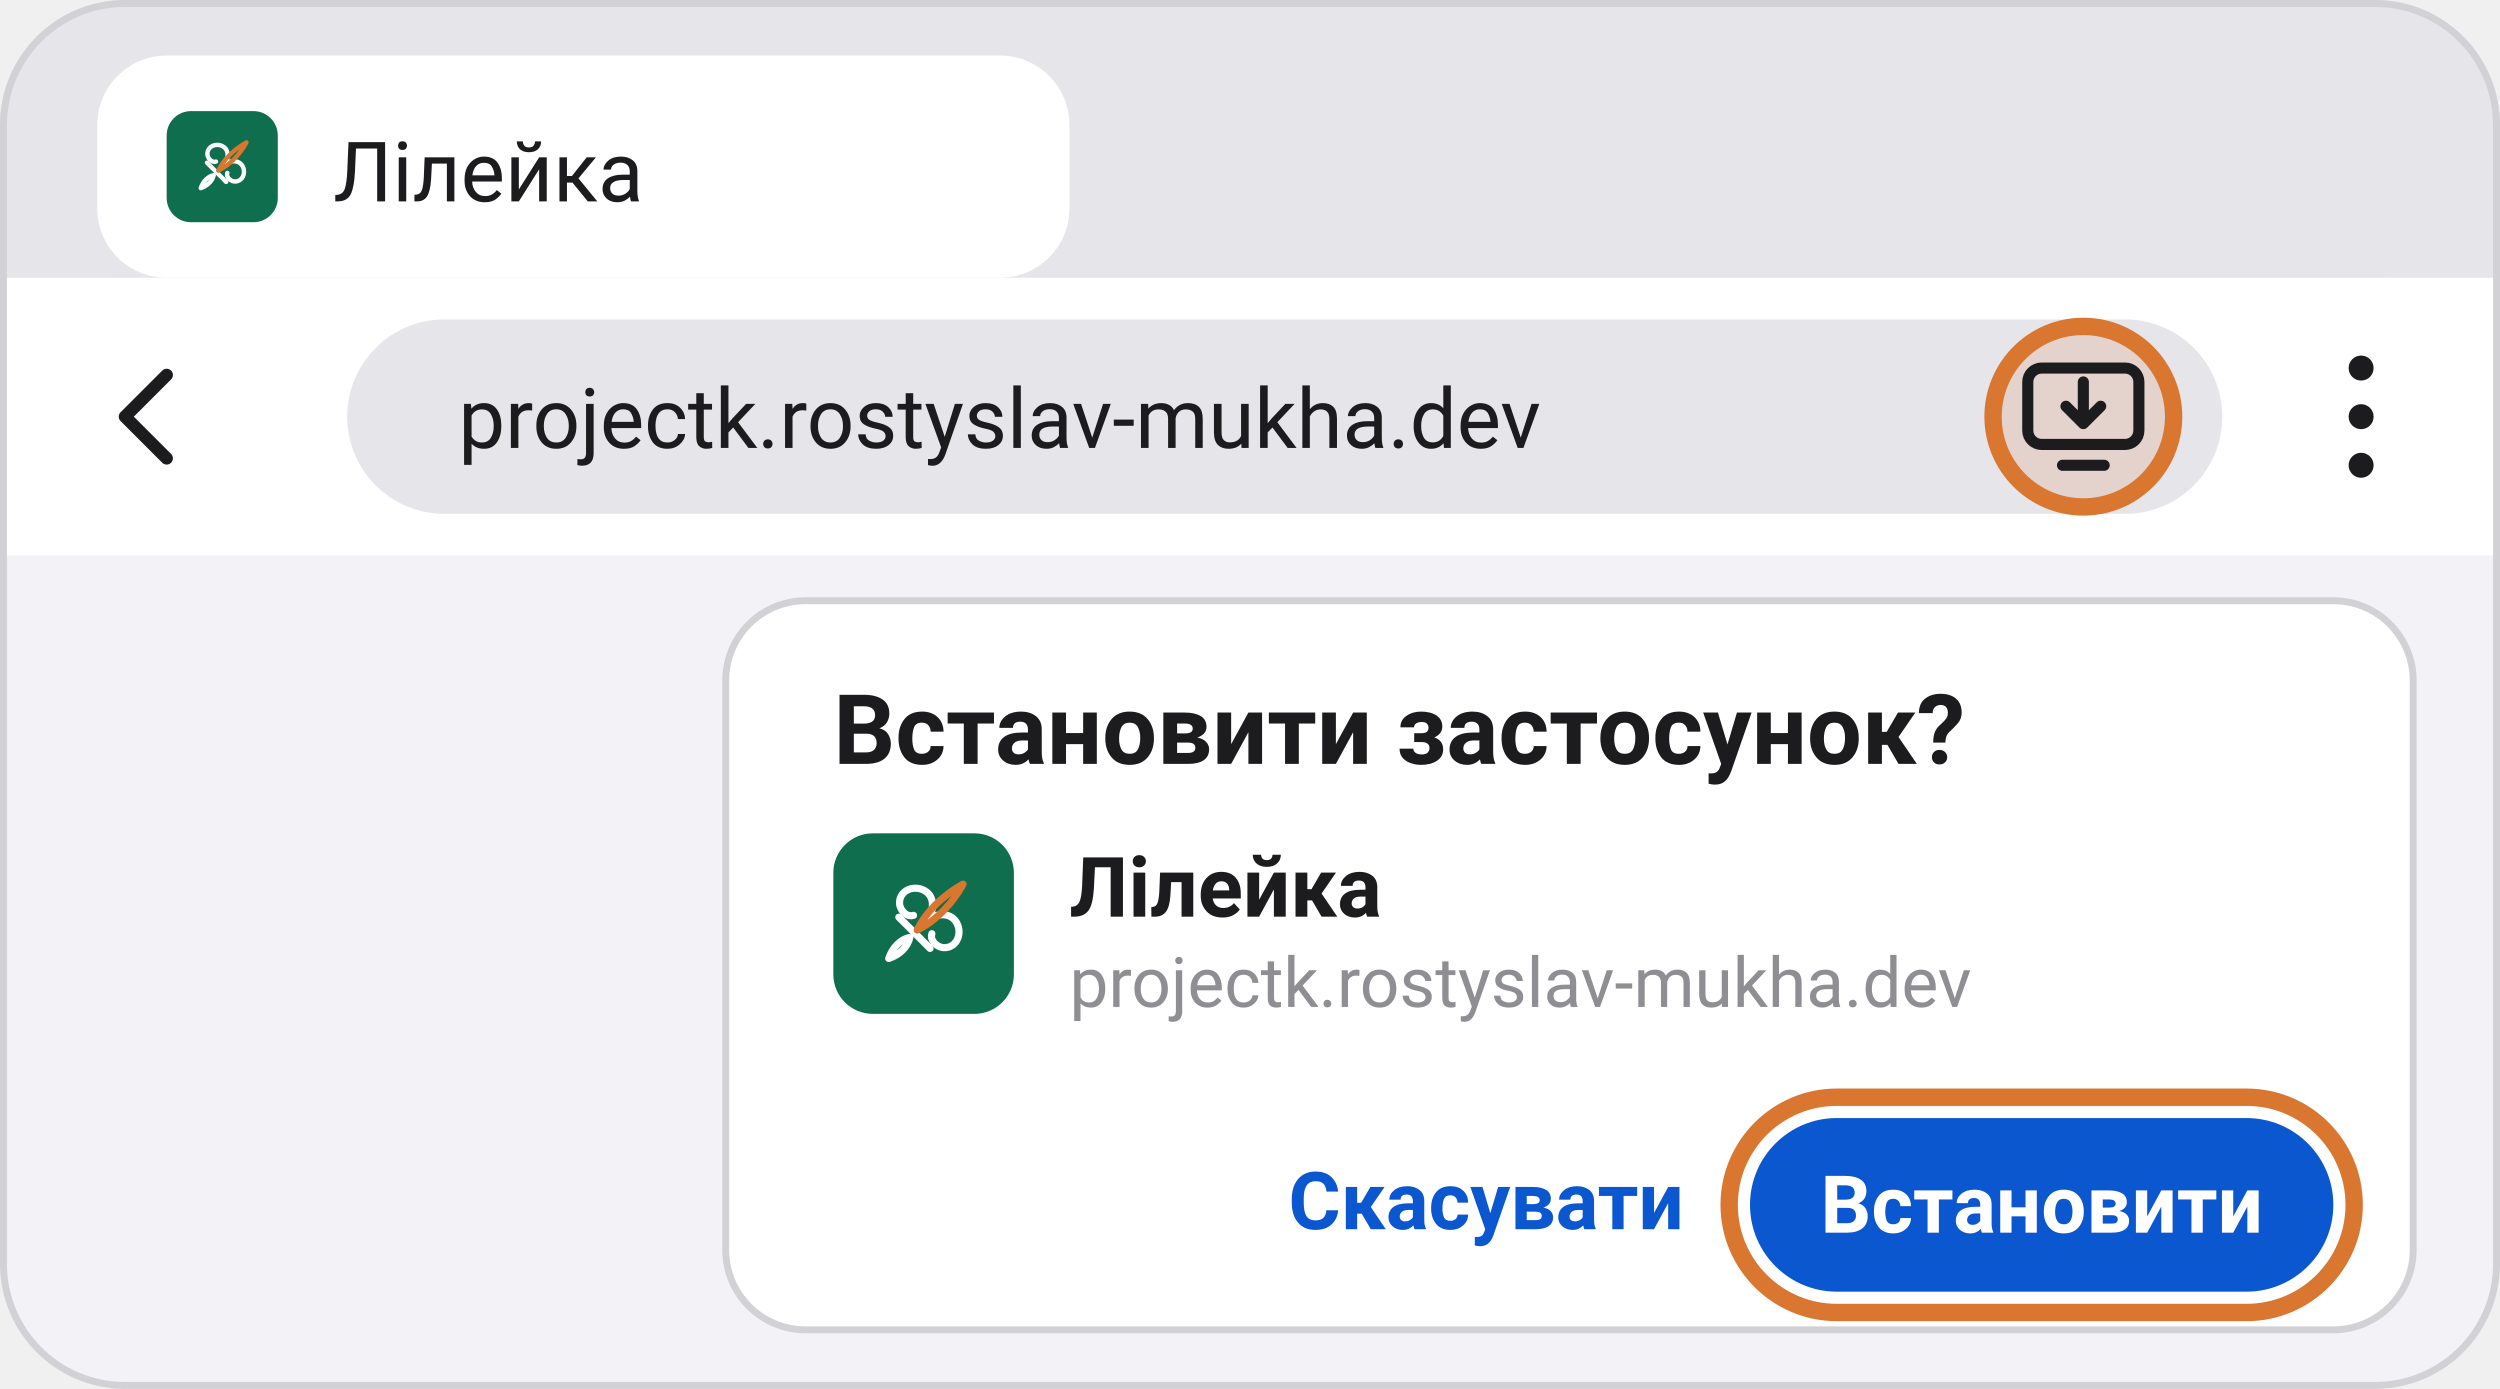
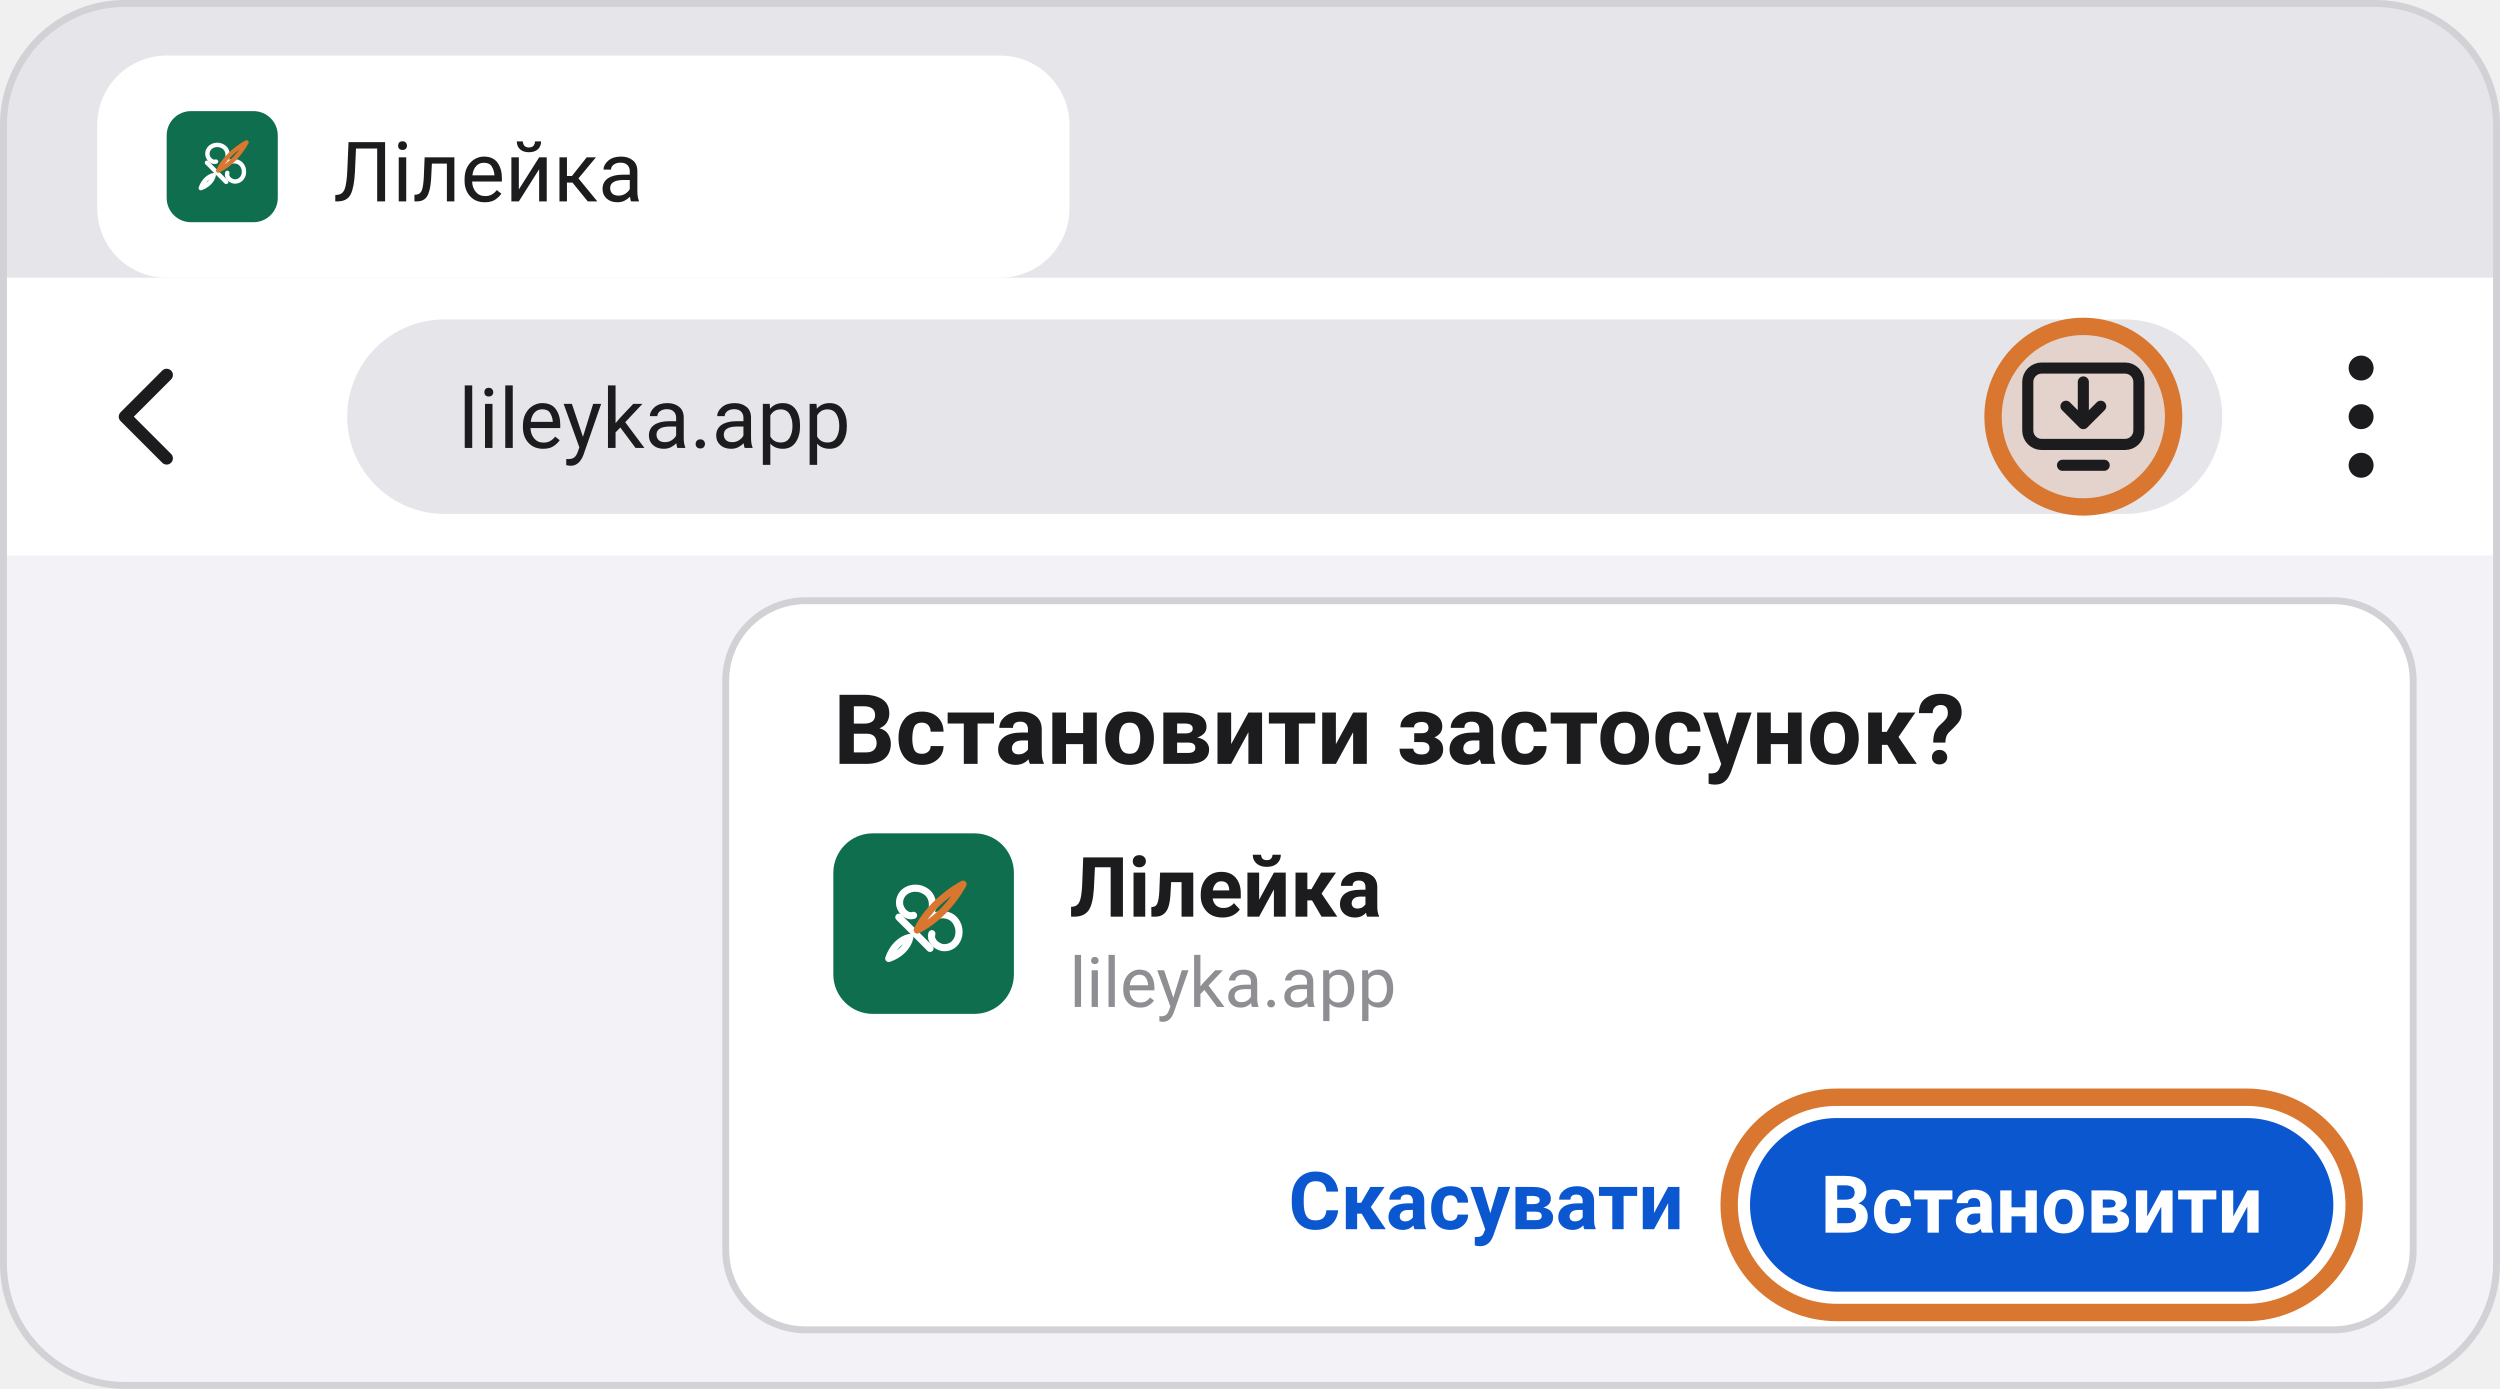
<svg xmlns="http://www.w3.org/2000/svg" viewBox="0 0 360 200" width="360" height="200" role="img" aria-label="Chrome на компʼютері: значок встановлення в адресному рядку">
  <style>
text{font-family:-apple-system,BlinkMacSystemFont,'SF Pro Text',system-ui,'Segoe UI',Roboto,sans-serif}
.sc{fill:#f2f2f7}.pn{fill:#fff}.bar{fill:#f9f9fb}.ln{stroke:#d1d1d6;fill:none}.lnf{fill:#d1d1d6}
.ink{fill:#1c1c1e}.mut{fill:#8e8e93}.blue{fill:#007aff}.sb{stroke:#007aff;fill:none}.si{stroke:#1c1c1e;fill:none}.sm{stroke:#8e8e93;fill:none}
.ph{fill:#e5e5ea}.scrim{fill:#000;fill-opacity:.32}.mblue{fill:#0b57d0}.onb{fill:#fff}
.hl{fill:#d9762f;fill-opacity:.16;stroke:#d9762f;stroke-width:2.5}.hlr{fill:none;stroke:#d9762f;stroke-width:2.5}.tag{fill:#d9762f}.ontag{fill:#fff}
.frame{fill:none;stroke:#d1d1d6}.on{fill:#34c759}
@media (prefers-color-scheme:dark){
.sc{fill:#000}.pn{fill:#1c1c1e}.bar{fill:#161618}.ln{stroke:#3a3a3c}.lnf{fill:#3a3a3c}
.ink{fill:#f2f2f7}.mut{fill:#98989f}.blue{fill:#0a84ff}.sb{stroke:#0a84ff}.si{stroke:#f2f2f7}.sm{stroke:#98989f}
.ph{fill:#2c2c2e}.scrim{fill-opacity:.55}.mblue{fill:#a8c7fa}.onb{fill:#062e6f}
.hl{fill:#ee9a5a;stroke:#ee9a5a;fill-opacity:.2}.hlr{stroke:#ee9a5a}.tag{fill:#ee9a5a}.ontag{fill:#1c1c1e}.frame{stroke:#3a3a3c}.on{fill:#30d158}
}
</style>
  <defs>
    <symbol id="lk" viewBox="0 0 64 64">
      <rect width="64" height="64" rx="14" fill="#0E6E4E" />
      <g fill="none" stroke="#FFFFFF" stroke-width="5.5" stroke-linecap="round" stroke-linejoin="round" transform="translate(9 9) scale(0.46)">
        <g transform="rotate(45 50 50)">
          <path d="M50 44 C54 33 62 28 71 33 C79 38 80 48 73 53 C68 56 62 55 60 51" />
          <path d="M50 44 C46 33 38 28 29 33 C21 38 20 48 27 53 C32 56 38 55 40 51" />
          <path d="M33 60 H67" />
          <path d="M50 88 C46 80 46 71 50 65 C54 71 54 80 50 88 Z" />
          <path d="M50 7 C45 24 45 43 50 57 C55 43 55 24 50 7 Z" stroke="#D9762F" />
        </g>
      </g>
    </symbol>
  </defs>
  <rect class="sc" width="360" height="200" rx="18" />
  <rect class="ph" width="360" height="40" rx="18" />
  <rect class="ph" y="20" width="360" height="20" />
  <rect class="pn" x="14" y="8" width="140" height="32" rx="10" />
  <use href="#lk" x="24" y="16" width="16" height="16" />
  <text class="ink" x="48" y="29" font-size="12">Лілейка</text>
  <rect class="pn" y="40" width="360" height="40" />
  <rect class="ph" x="50" y="46" width="270" height="28" rx="14" />
-   <text class="ink" x="66" y="64.5" font-size="12">projectk.rostyslav-mukha.dev</text>
+   <text class="ink" x="66" y="64.5" font-size="12">lileyka.app</text>
  <circle class="hl" cx="300" cy="60" r="13" />
  <g class="si" stroke-width="1.6" stroke-linecap="round" stroke-linejoin="round">
    <rect x="292" y="53" width="16" height="11" rx="2" />
    <path d="M297 67h6M300 55v6M297.5 58.5l2.5 2.5l2.5-2.5" />
  </g>
  <g class="ink">
    <circle cx="340" cy="53" r="1.8" />
    <circle cx="340" cy="60" r="1.8" />
    <circle cx="340" cy="67" r="1.8" />
  </g>
  <g class="si" stroke-width="1.8" stroke-linecap="round" stroke-linejoin="round">
    <path d="M24 54l-6 6l6 6" />
  </g>
  <rect class="pn" x="104" y="86" width="244" height="106" rx="12" />
  <rect class="frame" x="104.5" y="86.5" width="243" height="105" rx="11.5" />
  <text class="ink" x="120" y="110" font-size="14" font-weight="600">Встановити застосунок?</text>
  <use href="#lk" x="120" y="120" width="26" height="26" />
  <text class="ink" x="154" y="132" font-size="12" font-weight="600">Лілейка</text>
-   <text class="mut" x="154" y="145" font-size="10">projectk.rostyslav-mukha.dev</text>
+   <text class="mut" x="154" y="145" font-size="10">lileyka.app</text>
  <text class="mblue" x="214" y="177" font-size="11.5" font-weight="600" text-anchor="middle">Скасувати</text>
  <rect class="mblue" x="252" y="161" width="84" height="25" rx="12.5" />
  <rect class="hlr" x="249" y="158" width="90" height="31" rx="15.5" />
  <text class="onb" x="294" y="177.5" font-size="11.5" font-weight="600" text-anchor="middle">Встановити</text>
  <rect class="frame" x=".5" y=".5" width="359" height="199" rx="17.5" />
</svg>
